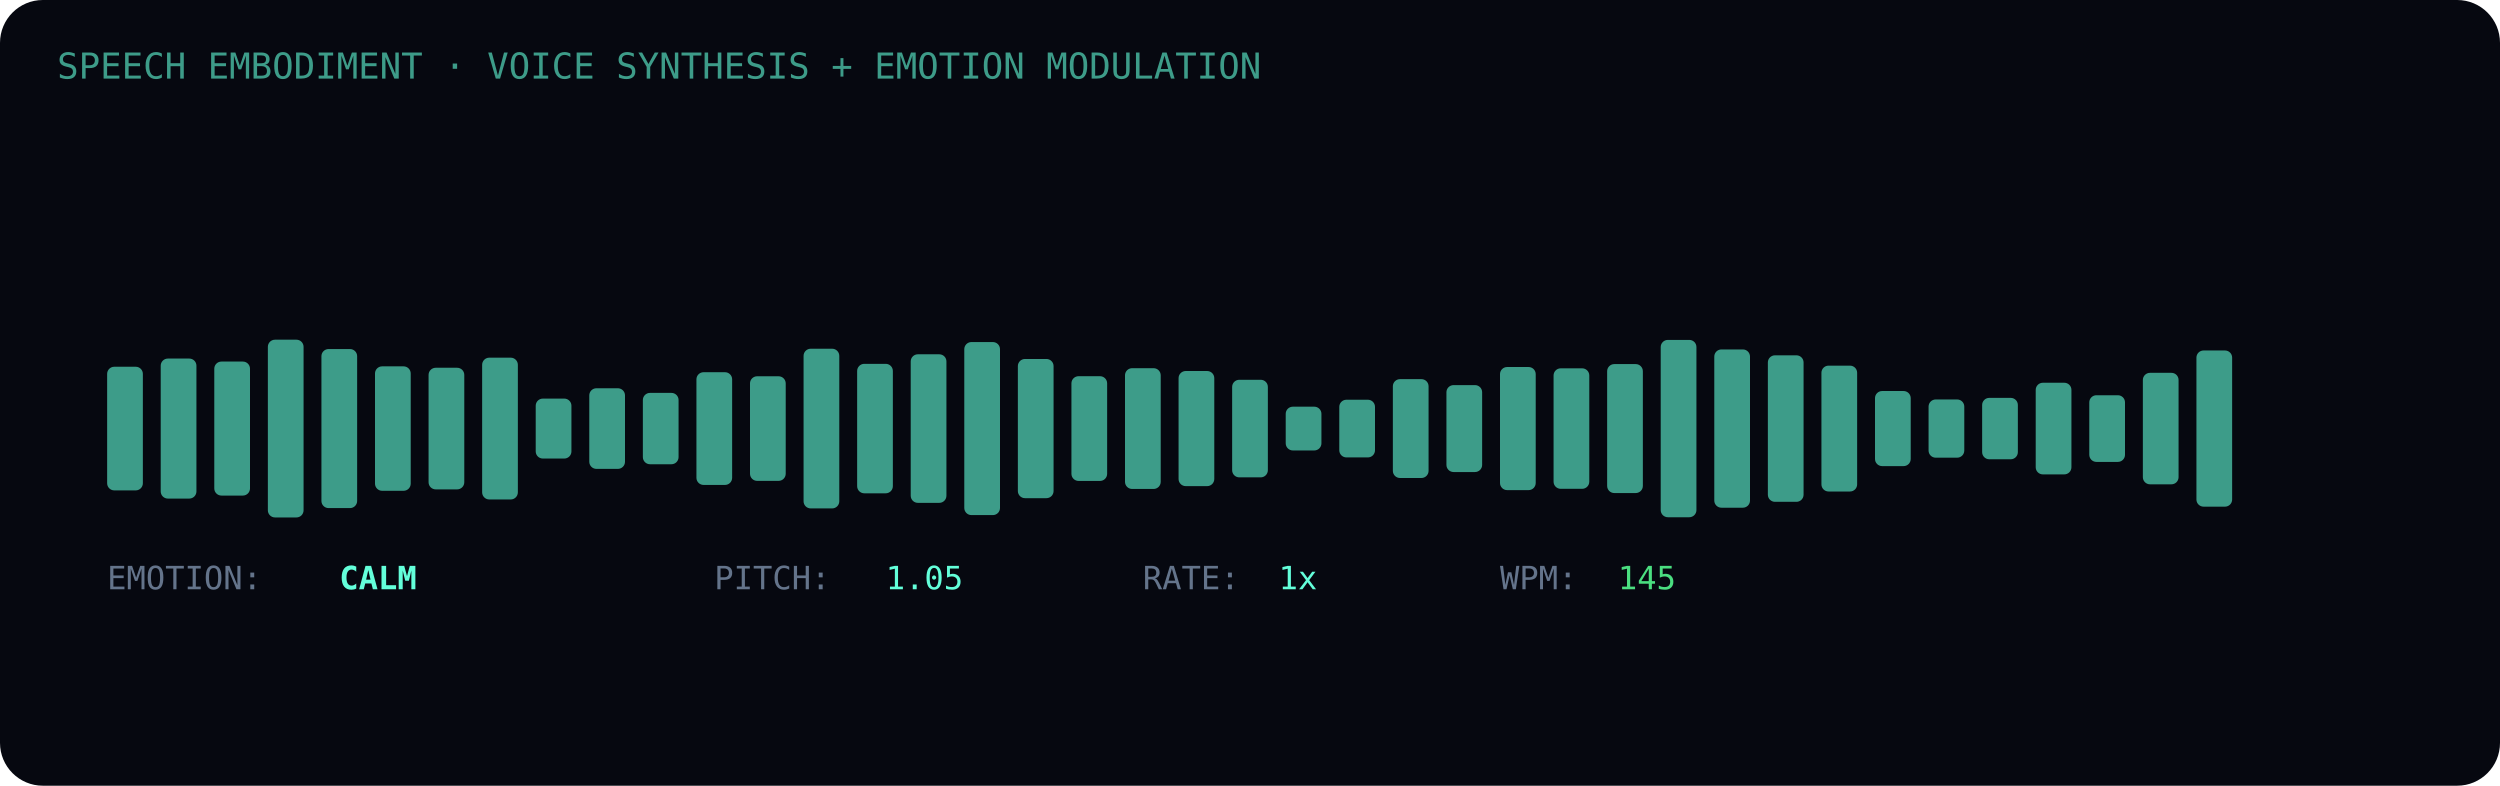
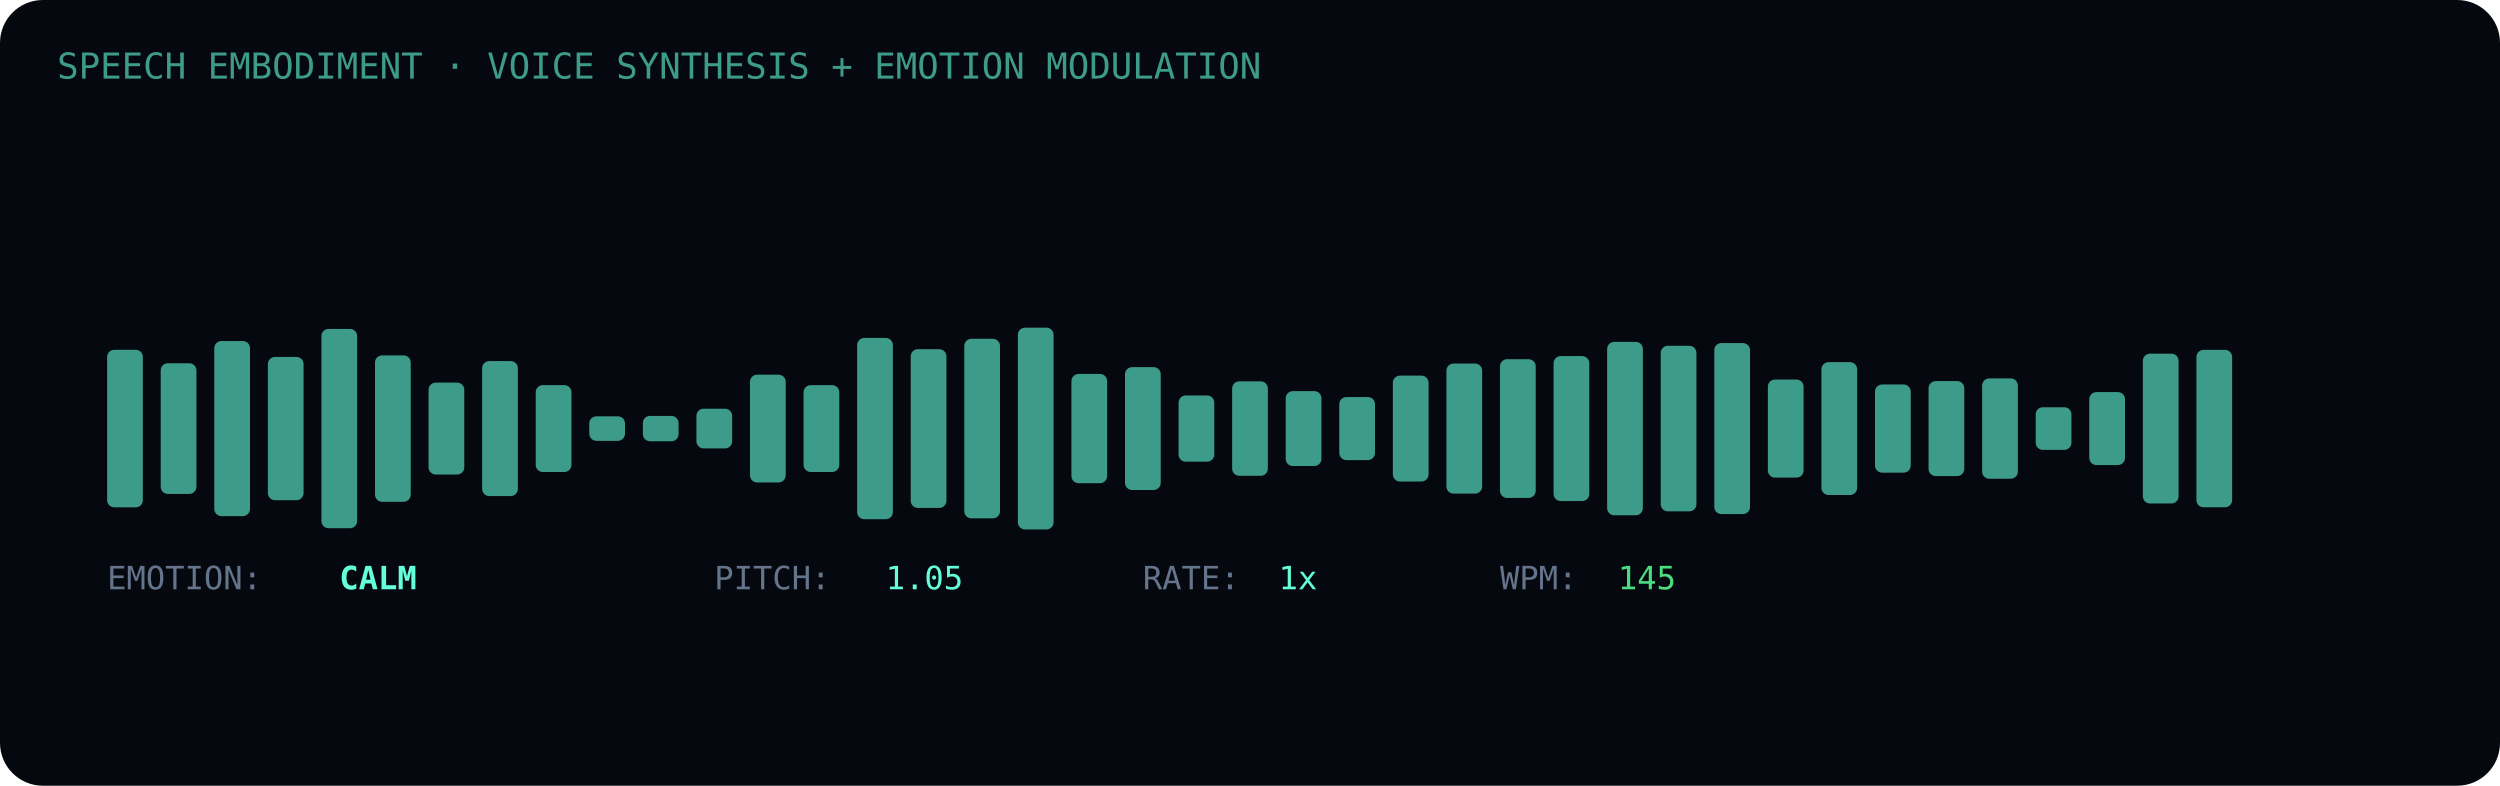
<svg xmlns="http://www.w3.org/2000/svg" width="700" height="220" viewBox="0 0 700 220">
  <rect width="700" height="220" fill="#060810" rx="12" />
  <text x="16" y="22" fill="#63ffda" font-family="JetBrains Mono, monospace" font-size="10" opacity="0.6">SPEECH EMBODIMENT · VOICE SYNTHESIS + EMOTION MODULATION</text>
  <defs>
    <filter id="g-speech" x="-50%" y="-50%" width="200%" height="200%">
      <feGaussianBlur in="SourceGraphic" stdDeviation="3" result="blur" />
      <feComposite in="SourceGraphic" in2="blur" operator="over" />
    </filter>
    <linearGradient id="grad-g-speech" x1="0%" y1="0%" x2="100%" y2="0%">
      <stop offset="0%" stop-color="#63ffda" stop-opacity="0.8" />
      <stop offset="100%" stop-color="#63ffda" stop-opacity="0.2" />
    </linearGradient>
  </defs>
-   <rect x="30" y="102.688" width="10" height="34.624" rx="2" fill="#63ffda" opacity="0.6">
-     <animate attributeName="height" values="34.624;13.85;34.624" dur="0.80s" repeatCount="indefinite" />
-     <animate attributeName="y" values="102.688;116.538;102.688" dur="0.80s" repeatCount="indefinite" />
+   <rect x="30" y="97.944" width="10" height="44.113" rx="2" fill="#63ffda" opacity="0.6">
+     <animate attributeName="height" values="44.113;17.645;44.113" dur="0.80s" repeatCount="indefinite" />
+     <animate attributeName="y" values="97.944;115.589;97.944" dur="0.80s" repeatCount="indefinite" />
  </rect>
-   <rect x="45" y="100.398" width="10" height="39.205" rx="2" fill="#63ffda" opacity="0.6">
-     <animate attributeName="height" values="39.205;15.682;39.205" dur="0.83s" repeatCount="indefinite" />
-     <animate attributeName="y" values="100.398;116.08;100.398" dur="0.83s" repeatCount="indefinite" />
+   <rect x="45" y="101.706" width="10" height="36.588" rx="2" fill="#63ffda" opacity="0.6">
+     <animate attributeName="height" values="36.588;14.635;36.588" dur="0.83s" repeatCount="indefinite" />
+     <animate attributeName="y" values="101.706;116.341;101.706" dur="0.83s" repeatCount="indefinite" />
  </rect>
-   <rect x="60" y="101.239" width="10" height="37.521" rx="2" fill="#63ffda" opacity="0.6">
-     <animate attributeName="height" values="37.521;15.008;37.521" dur="0.86s" repeatCount="indefinite" />
-     <animate attributeName="y" values="101.239;116.248;101.239" dur="0.86s" repeatCount="indefinite" />
+   <rect x="60" y="95.492" width="10" height="49.016" rx="2" fill="#63ffda" opacity="0.6">
+     <animate attributeName="height" values="49.016;19.606;49.016" dur="0.86s" repeatCount="indefinite" />
+     <animate attributeName="y" values="95.492;115.098;95.492" dur="0.86s" repeatCount="indefinite" />
  </rect>
-   <rect x="75" y="95.115" width="10" height="49.77" rx="2" fill="#63ffda" opacity="0.6">
-     <animate attributeName="height" values="49.77;19.908;49.77" dur="0.89s" repeatCount="indefinite" />
-     <animate attributeName="y" values="95.115;115.023;95.115" dur="0.89s" repeatCount="indefinite" />
+   <rect x="75" y="99.943" width="10" height="40.115" rx="2" fill="#63ffda" opacity="0.6">
+     <animate attributeName="height" values="40.115;16.046;40.115" dur="0.89s" repeatCount="indefinite" />
+     <animate attributeName="y" values="99.943;115.989;99.943" dur="0.89s" repeatCount="indefinite" />
  </rect>
-   <rect x="90" y="97.734" width="10" height="44.532" rx="2" fill="#63ffda" opacity="0.6">
-     <animate attributeName="height" values="44.532;17.813;44.532" dur="0.92s" repeatCount="indefinite" />
-     <animate attributeName="y" values="97.734;115.547;97.734" dur="0.92s" repeatCount="indefinite" />
+   <rect x="90" y="92.095" width="10" height="55.81" rx="2" fill="#63ffda" opacity="0.6">
+     <animate attributeName="height" values="55.81;22.324;55.81" dur="0.92s" repeatCount="indefinite" />
+     <animate attributeName="y" values="92.095;114.419;92.095" dur="0.92s" repeatCount="indefinite" />
  </rect>
-   <rect x="105" y="102.578" width="10" height="34.844" rx="2" fill="#63ffda" opacity="0.6">
-     <animate attributeName="height" values="34.844;13.937;34.844" dur="0.95s" repeatCount="indefinite" />
-     <animate attributeName="y" values="102.578;116.516;102.578" dur="0.95s" repeatCount="indefinite" />
+   <rect x="105" y="99.505" width="10" height="40.991" rx="2" fill="#63ffda" opacity="0.6">
+     <animate attributeName="height" values="40.991;16.396;40.991" dur="0.95s" repeatCount="indefinite" />
+     <animate attributeName="y" values="99.505;115.901;99.505" dur="0.95s" repeatCount="indefinite" />
  </rect>
-   <rect x="120" y="102.973" width="10" height="34.055" rx="2" fill="#63ffda" opacity="0.6">
-     <animate attributeName="height" values="34.055;13.622;34.055" dur="0.98s" repeatCount="indefinite" />
-     <animate attributeName="y" values="102.973;116.595;102.973" dur="0.98s" repeatCount="indefinite" />
+   <rect x="120" y="107.136" width="10" height="25.727" rx="2" fill="#63ffda" opacity="0.6">
+     <animate attributeName="height" values="25.727;10.291;25.727" dur="0.98s" repeatCount="indefinite" />
+     <animate attributeName="y" values="107.136;117.427;107.136" dur="0.98s" repeatCount="indefinite" />
  </rect>
-   <rect x="135" y="100.147" width="10" height="39.705" rx="2" fill="#63ffda" opacity="0.6">
-     <animate attributeName="height" values="39.705;15.882;39.705" dur="1.01s" repeatCount="indefinite" />
-     <animate attributeName="y" values="100.147;116.029;100.147" dur="1.01s" repeatCount="indefinite" />
+   <rect x="135" y="101.104" width="10" height="37.792" rx="2" fill="#63ffda" opacity="0.6">
+     <animate attributeName="height" values="37.792;15.117;37.792" dur="1.01s" repeatCount="indefinite" />
+     <animate attributeName="y" values="101.104;116.221;101.104" dur="1.01s" repeatCount="indefinite" />
  </rect>
-   <rect x="150" y="111.606" width="10" height="16.788" rx="2" fill="#63ffda" opacity="0.6">
-     <animate attributeName="height" values="16.788;6.715;16.788" dur="1.04s" repeatCount="indefinite" />
-     <animate attributeName="y" values="111.606;118.321;111.606" dur="1.04s" repeatCount="indefinite" />
+   <rect x="150" y="107.834" width="10" height="24.332" rx="2" fill="#63ffda" opacity="0.6">
+     <animate attributeName="height" values="24.332;9.733;24.332" dur="1.04s" repeatCount="indefinite" />
+     <animate attributeName="y" values="107.834;117.567;107.834" dur="1.04s" repeatCount="indefinite" />
  </rect>
-   <rect x="165" y="108.711" width="10" height="22.577" rx="2" fill="#63ffda" opacity="0.6">
-     <animate attributeName="height" values="22.577;9.031;22.577" dur="1.07s" repeatCount="indefinite" />
-     <animate attributeName="y" values="108.711;117.742;108.711" dur="1.07s" repeatCount="indefinite" />
+   <rect x="165" y="116.566" width="10" height="6.868" rx="2" fill="#63ffda" opacity="0.6">
+     <animate attributeName="height" values="6.868;2.747;6.868" dur="1.07s" repeatCount="indefinite" />
+     <animate attributeName="y" values="116.566;119.313;116.566" dur="1.07s" repeatCount="indefinite" />
  </rect>
-   <rect x="180" y="110.011" width="10" height="19.977" rx="2" fill="#63ffda" opacity="0.6">
-     <animate attributeName="height" values="19.977;7.991;19.977" dur="1.10s" repeatCount="indefinite" />
-     <animate attributeName="y" values="110.011;118.002;110.011" dur="1.10s" repeatCount="indefinite" />
+   <rect x="180" y="116.454" width="10" height="7.092" rx="2" fill="#63ffda" opacity="0.6">
+     <animate attributeName="height" values="7.092;2.837;7.092" dur="1.10s" repeatCount="indefinite" />
+     <animate attributeName="y" values="116.454;119.291;116.454" dur="1.10s" repeatCount="indefinite" />
  </rect>
-   <rect x="195" y="104.22" width="10" height="31.56" rx="2" fill="#63ffda" opacity="0.6">
-     <animate attributeName="height" values="31.56;12.624;31.56" dur="1.13s" repeatCount="indefinite" />
-     <animate attributeName="y" values="104.22;116.844;104.22" dur="1.13s" repeatCount="indefinite" />
+   <rect x="195" y="114.442" width="10" height="11.116" rx="2" fill="#63ffda" opacity="0.6">
+     <animate attributeName="height" values="11.116;4.446;11.116" dur="1.13s" repeatCount="indefinite" />
+     <animate attributeName="y" values="114.442;118.888;114.442" dur="1.13s" repeatCount="indefinite" />
  </rect>
-   <rect x="210" y="105.357" width="10" height="29.287" rx="2" fill="#63ffda" opacity="0.6">
-     <animate attributeName="height" values="29.287;11.715;29.287" dur="1.16s" repeatCount="indefinite" />
-     <animate attributeName="y" values="105.357;117.071;105.357" dur="1.16s" repeatCount="indefinite" />
+   <rect x="210" y="104.914" width="10" height="30.172" rx="2" fill="#63ffda" opacity="0.6">
+     <animate attributeName="height" values="30.172;12.069;30.172" dur="1.16s" repeatCount="indefinite" />
+     <animate attributeName="y" values="104.914;116.983;104.914" dur="1.16s" repeatCount="indefinite" />
  </rect>
-   <rect x="225" y="97.642" width="10" height="44.715" rx="2" fill="#63ffda" opacity="0.6">
-     <animate attributeName="height" values="44.715;17.886;44.715" dur="1.19s" repeatCount="indefinite" />
-     <animate attributeName="y" values="97.642;115.528;97.642" dur="1.19s" repeatCount="indefinite" />
+   <rect x="225" y="107.84" width="10" height="24.321" rx="2" fill="#63ffda" opacity="0.6">
+     <animate attributeName="height" values="24.321;9.728;24.321" dur="1.19s" repeatCount="indefinite" />
+     <animate attributeName="y" values="107.84;117.568;107.84" dur="1.19s" repeatCount="indefinite" />
  </rect>
-   <rect x="240" y="101.874" width="10" height="36.251" rx="2" fill="#63ffda" opacity="0.6">
-     <animate attributeName="height" values="36.251;14.501;36.251" dur="1.22s" repeatCount="indefinite" />
-     <animate attributeName="y" values="101.874;116.375;101.874" dur="1.22s" repeatCount="indefinite" />
+   <rect x="240" y="94.621" width="10" height="50.759" rx="2" fill="#63ffda" opacity="0.6">
+     <animate attributeName="height" values="50.759;20.303;50.759" dur="1.22s" repeatCount="indefinite" />
+     <animate attributeName="y" values="94.621;114.924;94.621" dur="1.22s" repeatCount="indefinite" />
  </rect>
-   <rect x="255" y="99.203" width="10" height="41.595" rx="2" fill="#63ffda" opacity="0.6">
-     <animate attributeName="height" values="41.595;16.638;41.595" dur="1.25s" repeatCount="indefinite" />
-     <animate attributeName="y" values="99.203;115.841;99.203" dur="1.25s" repeatCount="indefinite" />
+   <rect x="255" y="97.78" width="10" height="44.44" rx="2" fill="#63ffda" opacity="0.6">
+     <animate attributeName="height" values="44.44;17.776;44.44" dur="1.25s" repeatCount="indefinite" />
+     <animate attributeName="y" values="97.78;115.556;97.78" dur="1.25s" repeatCount="indefinite" />
  </rect>
-   <rect x="270" y="95.776" width="10" height="48.449" rx="2" fill="#63ffda" opacity="0.6">
-     <animate attributeName="height" values="48.449;19.38;48.449" dur="1.28s" repeatCount="indefinite" />
-     <animate attributeName="y" values="95.776;115.155;95.776" dur="1.28s" repeatCount="indefinite" />
+   <rect x="270" y="94.86" width="10" height="50.28" rx="2" fill="#63ffda" opacity="0.6">
+     <animate attributeName="height" values="50.28;20.112;50.28" dur="1.28s" repeatCount="indefinite" />
+     <animate attributeName="y" values="94.86;114.972;94.86" dur="1.28s" repeatCount="indefinite" />
  </rect>
-   <rect x="285" y="100.512" width="10" height="38.976" rx="2" fill="#63ffda" opacity="0.6">
-     <animate attributeName="height" values="38.976;15.591;38.976" dur="1.31s" repeatCount="indefinite" />
-     <animate attributeName="y" values="100.512;116.102;100.512" dur="1.31s" repeatCount="indefinite" />
+   <rect x="285" y="91.755" width="10" height="56.489" rx="2" fill="#63ffda" opacity="0.6">
+     <animate attributeName="height" values="56.489;22.596;56.489" dur="1.31s" repeatCount="indefinite" />
+     <animate attributeName="y" values="91.755;114.351;91.755" dur="1.31s" repeatCount="indefinite" />
  </rect>
-   <rect x="300" y="105.338" width="10" height="29.324" rx="2" fill="#63ffda" opacity="0.6">
-     <animate attributeName="height" values="29.324;11.73;29.324" dur="1.34s" repeatCount="indefinite" />
-     <animate attributeName="y" values="105.338;117.068;105.338" dur="1.34s" repeatCount="indefinite" />
+   <rect x="300" y="104.709" width="10" height="30.583" rx="2" fill="#63ffda" opacity="0.6">
+     <animate attributeName="height" values="30.583;12.233;30.583" dur="1.34s" repeatCount="indefinite" />
+     <animate attributeName="y" values="104.709;116.942;104.709" dur="1.34s" repeatCount="indefinite" />
  </rect>
-   <rect x="315" y="103.091" width="10" height="33.819" rx="2" fill="#63ffda" opacity="0.6">
-     <animate attributeName="height" values="33.819;13.527;33.819" dur="1.37s" repeatCount="indefinite" />
-     <animate attributeName="y" values="103.091;116.618;103.091" dur="1.37s" repeatCount="indefinite" />
+   <rect x="315" y="102.8" width="10" height="34.399" rx="2" fill="#63ffda" opacity="0.6">
+     <animate attributeName="height" values="34.399;13.76;34.399" dur="1.37s" repeatCount="indefinite" />
+     <animate attributeName="y" values="102.8;116.56;102.8" dur="1.37s" repeatCount="indefinite" />
  </rect>
-   <rect x="330" y="103.884" width="10" height="32.232" rx="2" fill="#63ffda" opacity="0.6">
-     <animate attributeName="height" values="32.232;12.893;32.232" dur="1.40s" repeatCount="indefinite" />
-     <animate attributeName="y" values="103.884;116.777;103.884" dur="1.40s" repeatCount="indefinite" />
+   <rect x="330" y="110.735" width="10" height="18.531" rx="2" fill="#63ffda" opacity="0.6">
+     <animate attributeName="height" values="18.531;7.412;18.531" dur="1.40s" repeatCount="indefinite" />
+     <animate attributeName="y" values="110.735;118.147;110.735" dur="1.40s" repeatCount="indefinite" />
  </rect>
-   <rect x="345" y="106.338" width="10" height="27.323" rx="2" fill="#63ffda" opacity="0.6">
-     <animate attributeName="height" values="27.323;10.929;27.323" dur="1.43s" repeatCount="indefinite" />
-     <animate attributeName="y" values="106.338;117.268;106.338" dur="1.43s" repeatCount="indefinite" />
+   <rect x="345" y="106.782" width="10" height="26.435" rx="2" fill="#63ffda" opacity="0.6">
+     <animate attributeName="height" values="26.435;10.574;26.435" dur="1.43s" repeatCount="indefinite" />
+     <animate attributeName="y" values="106.782;117.356;106.782" dur="1.43s" repeatCount="indefinite" />
  </rect>
-   <rect x="360" y="113.871" width="10" height="12.257" rx="2" fill="#63ffda" opacity="0.6">
-     <animate attributeName="height" values="12.257;4.903;12.257" dur="1.46s" repeatCount="indefinite" />
-     <animate attributeName="y" values="113.871;118.774;113.871" dur="1.46s" repeatCount="indefinite" />
+   <rect x="360" y="109.514" width="10" height="20.971" rx="2" fill="#63ffda" opacity="0.6">
+     <animate attributeName="height" values="20.971;8.388;20.971" dur="1.46s" repeatCount="indefinite" />
+     <animate attributeName="y" values="109.514;117.903;109.514" dur="1.46s" repeatCount="indefinite" />
  </rect>
-   <rect x="375" y="111.923" width="10" height="16.155" rx="2" fill="#63ffda" opacity="0.6">
-     <animate attributeName="height" values="16.155;6.462;16.155" dur="1.49s" repeatCount="indefinite" />
-     <animate attributeName="y" values="111.923;118.385;111.923" dur="1.49s" repeatCount="indefinite" />
+   <rect x="375" y="111.171" width="10" height="17.657" rx="2" fill="#63ffda" opacity="0.6">
+     <animate attributeName="height" values="17.657;7.063;17.657" dur="1.49s" repeatCount="indefinite" />
+     <animate attributeName="y" values="111.171;118.234;111.171" dur="1.49s" repeatCount="indefinite" />
  </rect>
-   <rect x="390" y="106.161" width="10" height="27.677" rx="2" fill="#63ffda" opacity="0.6">
-     <animate attributeName="height" values="27.677;11.071;27.677" dur="1.52s" repeatCount="indefinite" />
-     <animate attributeName="y" values="106.161;117.232;106.161" dur="1.52s" repeatCount="indefinite" />
+   <rect x="390" y="105.171" width="10" height="29.659" rx="2" fill="#63ffda" opacity="0.6">
+     <animate attributeName="height" values="29.659;11.864;29.659" dur="1.52s" repeatCount="indefinite" />
+     <animate attributeName="y" values="105.171;117.034;105.171" dur="1.52s" repeatCount="indefinite" />
  </rect>
-   <rect x="405" y="107.83" width="10" height="24.34" rx="2" fill="#63ffda" opacity="0.6">
-     <animate attributeName="height" values="24.34;9.736;24.34" dur="1.55s" repeatCount="indefinite" />
-     <animate attributeName="y" values="107.83;117.566;107.83" dur="1.55s" repeatCount="indefinite" />
+   <rect x="405" y="101.784" width="10" height="36.433" rx="2" fill="#63ffda" opacity="0.6">
+     <animate attributeName="height" values="36.433;14.573;36.433" dur="1.55s" repeatCount="indefinite" />
+     <animate attributeName="y" values="101.784;116.357;101.784" dur="1.55s" repeatCount="indefinite" />
  </rect>
-   <rect x="420" y="102.765" width="10" height="34.469" rx="2" fill="#63ffda" opacity="0.6">
-     <animate attributeName="height" values="34.469;13.788;34.469" dur="1.58s" repeatCount="indefinite" />
-     <animate attributeName="y" values="102.765;116.553;102.765" dur="1.58s" repeatCount="indefinite" />
+   <rect x="420" y="100.575" width="10" height="38.851" rx="2" fill="#63ffda" opacity="0.6">
+     <animate attributeName="height" values="38.851;15.54;38.851" dur="1.58s" repeatCount="indefinite" />
+     <animate attributeName="y" values="100.575;116.115;100.575" dur="1.58s" repeatCount="indefinite" />
  </rect>
-   <rect x="435" y="103.131" width="10" height="33.739" rx="2" fill="#63ffda" opacity="0.6">
-     <animate attributeName="height" values="33.739;13.496;33.739" dur="1.61s" repeatCount="indefinite" />
-     <animate attributeName="y" values="103.131;116.626;103.131" dur="1.61s" repeatCount="indefinite" />
+   <rect x="435" y="99.704" width="10" height="40.592" rx="2" fill="#63ffda" opacity="0.6">
+     <animate attributeName="height" values="40.592;16.237;40.592" dur="1.61s" repeatCount="indefinite" />
+     <animate attributeName="y" values="99.704;115.941;99.704" dur="1.61s" repeatCount="indefinite" />
  </rect>
-   <rect x="450" y="101.946" width="10" height="36.107" rx="2" fill="#63ffda" opacity="0.6">
-     <animate attributeName="height" values="36.107;14.443;36.107" dur="1.64s" repeatCount="indefinite" />
-     <animate attributeName="y" values="101.946;116.389;101.946" dur="1.64s" repeatCount="indefinite" />
+   <rect x="450" y="95.72" width="10" height="48.561" rx="2" fill="#63ffda" opacity="0.6">
+     <animate attributeName="height" values="48.561;19.424;48.561" dur="1.64s" repeatCount="indefinite" />
+     <animate attributeName="y" values="95.72;115.144;95.72" dur="1.64s" repeatCount="indefinite" />
  </rect>
-   <rect x="465" y="95.173" width="10" height="49.653" rx="2" fill="#63ffda" opacity="0.6">
-     <animate attributeName="height" values="49.653;19.861;49.653" dur="1.67s" repeatCount="indefinite" />
-     <animate attributeName="y" values="95.173;115.035;95.173" dur="1.67s" repeatCount="indefinite" />
+   <rect x="465" y="96.822" width="10" height="46.356" rx="2" fill="#63ffda" opacity="0.6">
+     <animate attributeName="height" values="46.356;18.542;46.356" dur="1.67s" repeatCount="indefinite" />
+     <animate attributeName="y" values="96.822;115.364;96.822" dur="1.67s" repeatCount="indefinite" />
  </rect>
-   <rect x="480" y="97.843" width="10" height="44.314" rx="2" fill="#63ffda" opacity="0.6">
-     <animate attributeName="height" values="44.314;17.725;44.314" dur="1.70s" repeatCount="indefinite" />
-     <animate attributeName="y" values="97.843;115.569;97.843" dur="1.70s" repeatCount="indefinite" />
+   <rect x="480" y="96.06" width="10" height="47.88" rx="2" fill="#63ffda" opacity="0.6">
+     <animate attributeName="height" values="47.88;19.152;47.88" dur="1.70s" repeatCount="indefinite" />
+     <animate attributeName="y" values="96.06;115.212;96.06" dur="1.70s" repeatCount="indefinite" />
  </rect>
-   <rect x="495" y="99.487" width="10" height="41.026" rx="2" fill="#63ffda" opacity="0.6">
-     <animate attributeName="height" values="41.026;16.411;41.026" dur="1.73s" repeatCount="indefinite" />
-     <animate attributeName="y" values="99.487;115.897;99.487" dur="1.73s" repeatCount="indefinite" />
+   <rect x="495" y="106.271" width="10" height="27.458" rx="2" fill="#63ffda" opacity="0.6">
+     <animate attributeName="height" values="27.458;10.983;27.458" dur="1.73s" repeatCount="indefinite" />
+     <animate attributeName="y" values="106.271;117.254;106.271" dur="1.73s" repeatCount="indefinite" />
  </rect>
-   <rect x="510" y="102.379" width="10" height="35.242" rx="2" fill="#63ffda" opacity="0.6">
-     <animate attributeName="height" values="35.242;14.097;35.242" dur="1.76s" repeatCount="indefinite" />
-     <animate attributeName="y" values="102.379;116.476;102.379" dur="1.76s" repeatCount="indefinite" />
+   <rect x="510" y="101.404" width="10" height="37.192" rx="2" fill="#63ffda" opacity="0.6">
+     <animate attributeName="height" values="37.192;14.877;37.192" dur="1.76s" repeatCount="indefinite" />
+     <animate attributeName="y" values="101.404;116.281;101.404" dur="1.76s" repeatCount="indefinite" />
  </rect>
-   <rect x="525" y="109.487" width="10" height="21.025" rx="2" fill="#63ffda" opacity="0.6">
-     <animate attributeName="height" values="21.025;8.41;21.025" dur="1.79s" repeatCount="indefinite" />
-     <animate attributeName="y" values="109.487;117.897;109.487" dur="1.79s" repeatCount="indefinite" />
+   <rect x="525" y="107.654" width="10" height="24.693" rx="2" fill="#63ffda" opacity="0.6">
+     <animate attributeName="height" values="24.693;9.877;24.693" dur="1.79s" repeatCount="indefinite" />
+     <animate attributeName="y" values="107.654;117.531;107.654" dur="1.79s" repeatCount="indefinite" />
  </rect>
-   <rect x="540" y="111.848" width="10" height="16.304" rx="2" fill="#63ffda" opacity="0.6">
-     <animate attributeName="height" values="16.304;6.521;16.304" dur="1.82s" repeatCount="indefinite" />
-     <animate attributeName="y" values="111.848;118.37;111.848" dur="1.82s" repeatCount="indefinite" />
+   <rect x="540" y="106.703" width="10" height="26.594" rx="2" fill="#63ffda" opacity="0.6">
+     <animate attributeName="height" values="26.594;10.638;26.594" dur="1.82s" repeatCount="indefinite" />
+     <animate attributeName="y" values="106.703;117.341;106.703" dur="1.82s" repeatCount="indefinite" />
  </rect>
-   <rect x="555" y="111.404" width="10" height="17.193" rx="2" fill="#63ffda" opacity="0.6">
-     <animate attributeName="height" values="17.193;6.877;17.193" dur="1.85s" repeatCount="indefinite" />
-     <animate attributeName="y" values="111.404;118.281;111.404" dur="1.85s" repeatCount="indefinite" />
+   <rect x="555" y="105.956" width="10" height="28.087" rx="2" fill="#63ffda" opacity="0.6">
+     <animate attributeName="height" values="28.087;11.235;28.087" dur="1.85s" repeatCount="indefinite" />
+     <animate attributeName="y" values="105.956;117.191;105.956" dur="1.85s" repeatCount="indefinite" />
  </rect>
-   <rect x="570" y="107.17" width="10" height="25.661" rx="2" fill="#63ffda" opacity="0.6">
-     <animate attributeName="height" values="25.661;10.264;25.661" dur="1.88s" repeatCount="indefinite" />
-     <animate attributeName="y" values="107.17;117.434;107.17" dur="1.88s" repeatCount="indefinite" />
+   <rect x="570" y="114.029" width="10" height="11.941" rx="2" fill="#63ffda" opacity="0.6">
+     <animate attributeName="height" values="11.941;4.777;11.941" dur="1.88s" repeatCount="indefinite" />
+     <animate attributeName="y" values="114.029;118.806;114.029" dur="1.88s" repeatCount="indefinite" />
  </rect>
-   <rect x="585" y="110.666" width="10" height="18.669" rx="2" fill="#63ffda" opacity="0.6">
-     <animate attributeName="height" values="18.669;7.468;18.669" dur="1.91s" repeatCount="indefinite" />
-     <animate attributeName="y" values="110.666;118.133;110.666" dur="1.91s" repeatCount="indefinite" />
+   <rect x="585" y="109.783" width="10" height="20.434" rx="2" fill="#63ffda" opacity="0.6">
+     <animate attributeName="height" values="20.434;8.173;20.434" dur="1.91s" repeatCount="indefinite" />
+     <animate attributeName="y" values="109.783;117.957;109.783" dur="1.91s" repeatCount="indefinite" />
  </rect>
-   <rect x="600" y="104.392" width="10" height="31.215" rx="2" fill="#63ffda" opacity="0.6">
-     <animate attributeName="height" values="31.215;12.486;31.215" dur="1.94s" repeatCount="indefinite" />
-     <animate attributeName="y" values="104.392;116.878;104.392" dur="1.94s" repeatCount="indefinite" />
+   <rect x="600" y="99.028" width="10" height="41.944" rx="2" fill="#63ffda" opacity="0.6">
+     <animate attributeName="height" values="41.944;16.778;41.944" dur="1.94s" repeatCount="indefinite" />
+     <animate attributeName="y" values="99.028;115.806;99.028" dur="1.94s" repeatCount="indefinite" />
  </rect>
-   <rect x="615" y="98.134" width="10" height="43.731" rx="2" fill="#63ffda" opacity="0.6">
-     <animate attributeName="height" values="43.731;17.493;43.731" dur="1.97s" repeatCount="indefinite" />
-     <animate attributeName="y" values="98.134;115.627;98.134" dur="1.97s" repeatCount="indefinite" />
+   <rect x="615" y="97.963" width="10" height="44.074" rx="2" fill="#63ffda" opacity="0.6">
+     <animate attributeName="height" values="44.074;17.63;44.074" dur="1.97s" repeatCount="indefinite" />
+     <animate attributeName="y" values="97.963;115.593;97.963" dur="1.97s" repeatCount="indefinite" />
  </rect>
  <text x="30" y="165" fill="#64748b" font-family="JetBrains Mono, monospace" font-size="9">EMOTION: </text>
  <text x="95" y="165" fill="#63ffda" font-family="JetBrains Mono, monospace" font-size="9" font-weight="700">CALM</text>
  <text x="200" y="165" fill="#64748b" font-family="JetBrains Mono, monospace" font-size="9">PITCH: </text>
  <text x="248" y="165" fill="#63ffda" font-family="JetBrains Mono, monospace" font-size="9">1.05</text>
  <text x="320" y="165" fill="#64748b" font-family="JetBrains Mono, monospace" font-size="9">RATE: </text>
  <text x="358" y="165" fill="#63ffda" font-family="JetBrains Mono, monospace" font-size="9">1x</text>
  <text x="420" y="165" fill="#64748b" font-family="JetBrains Mono, monospace" font-size="9">WPM: </text>
  <text x="453" y="165" fill="#4ade80" font-family="JetBrains Mono, monospace" font-size="9">145</text>
</svg>
